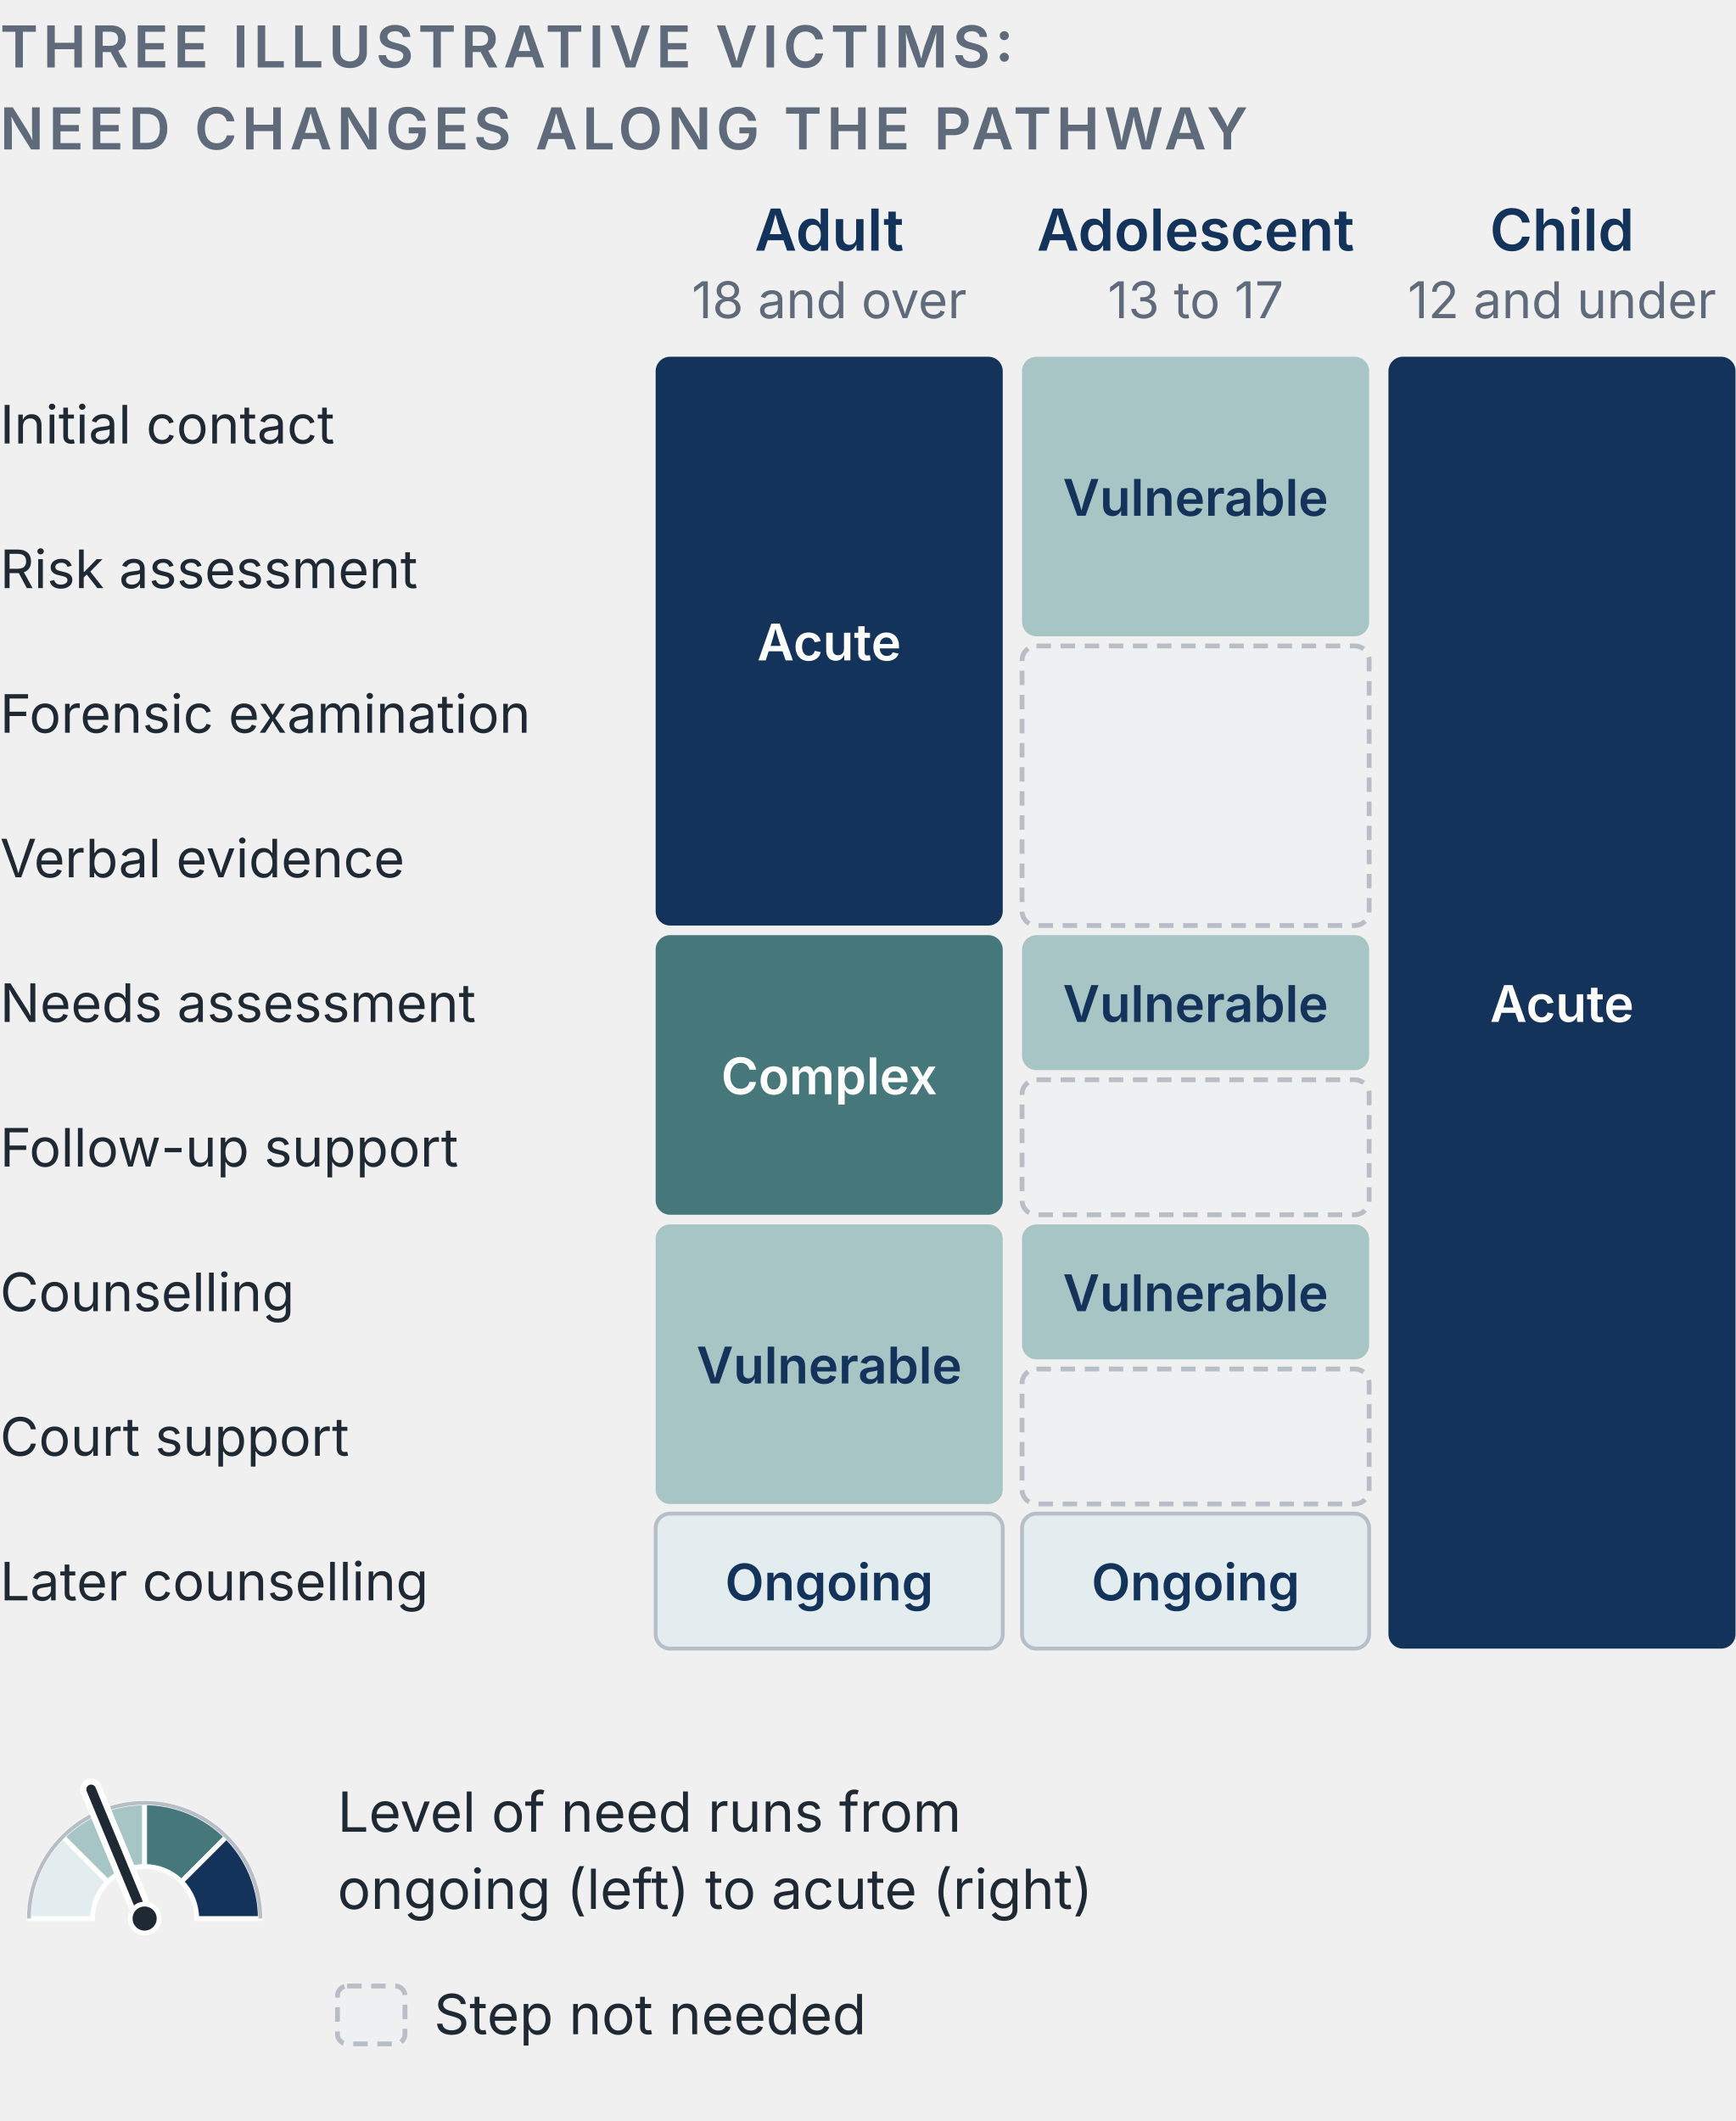
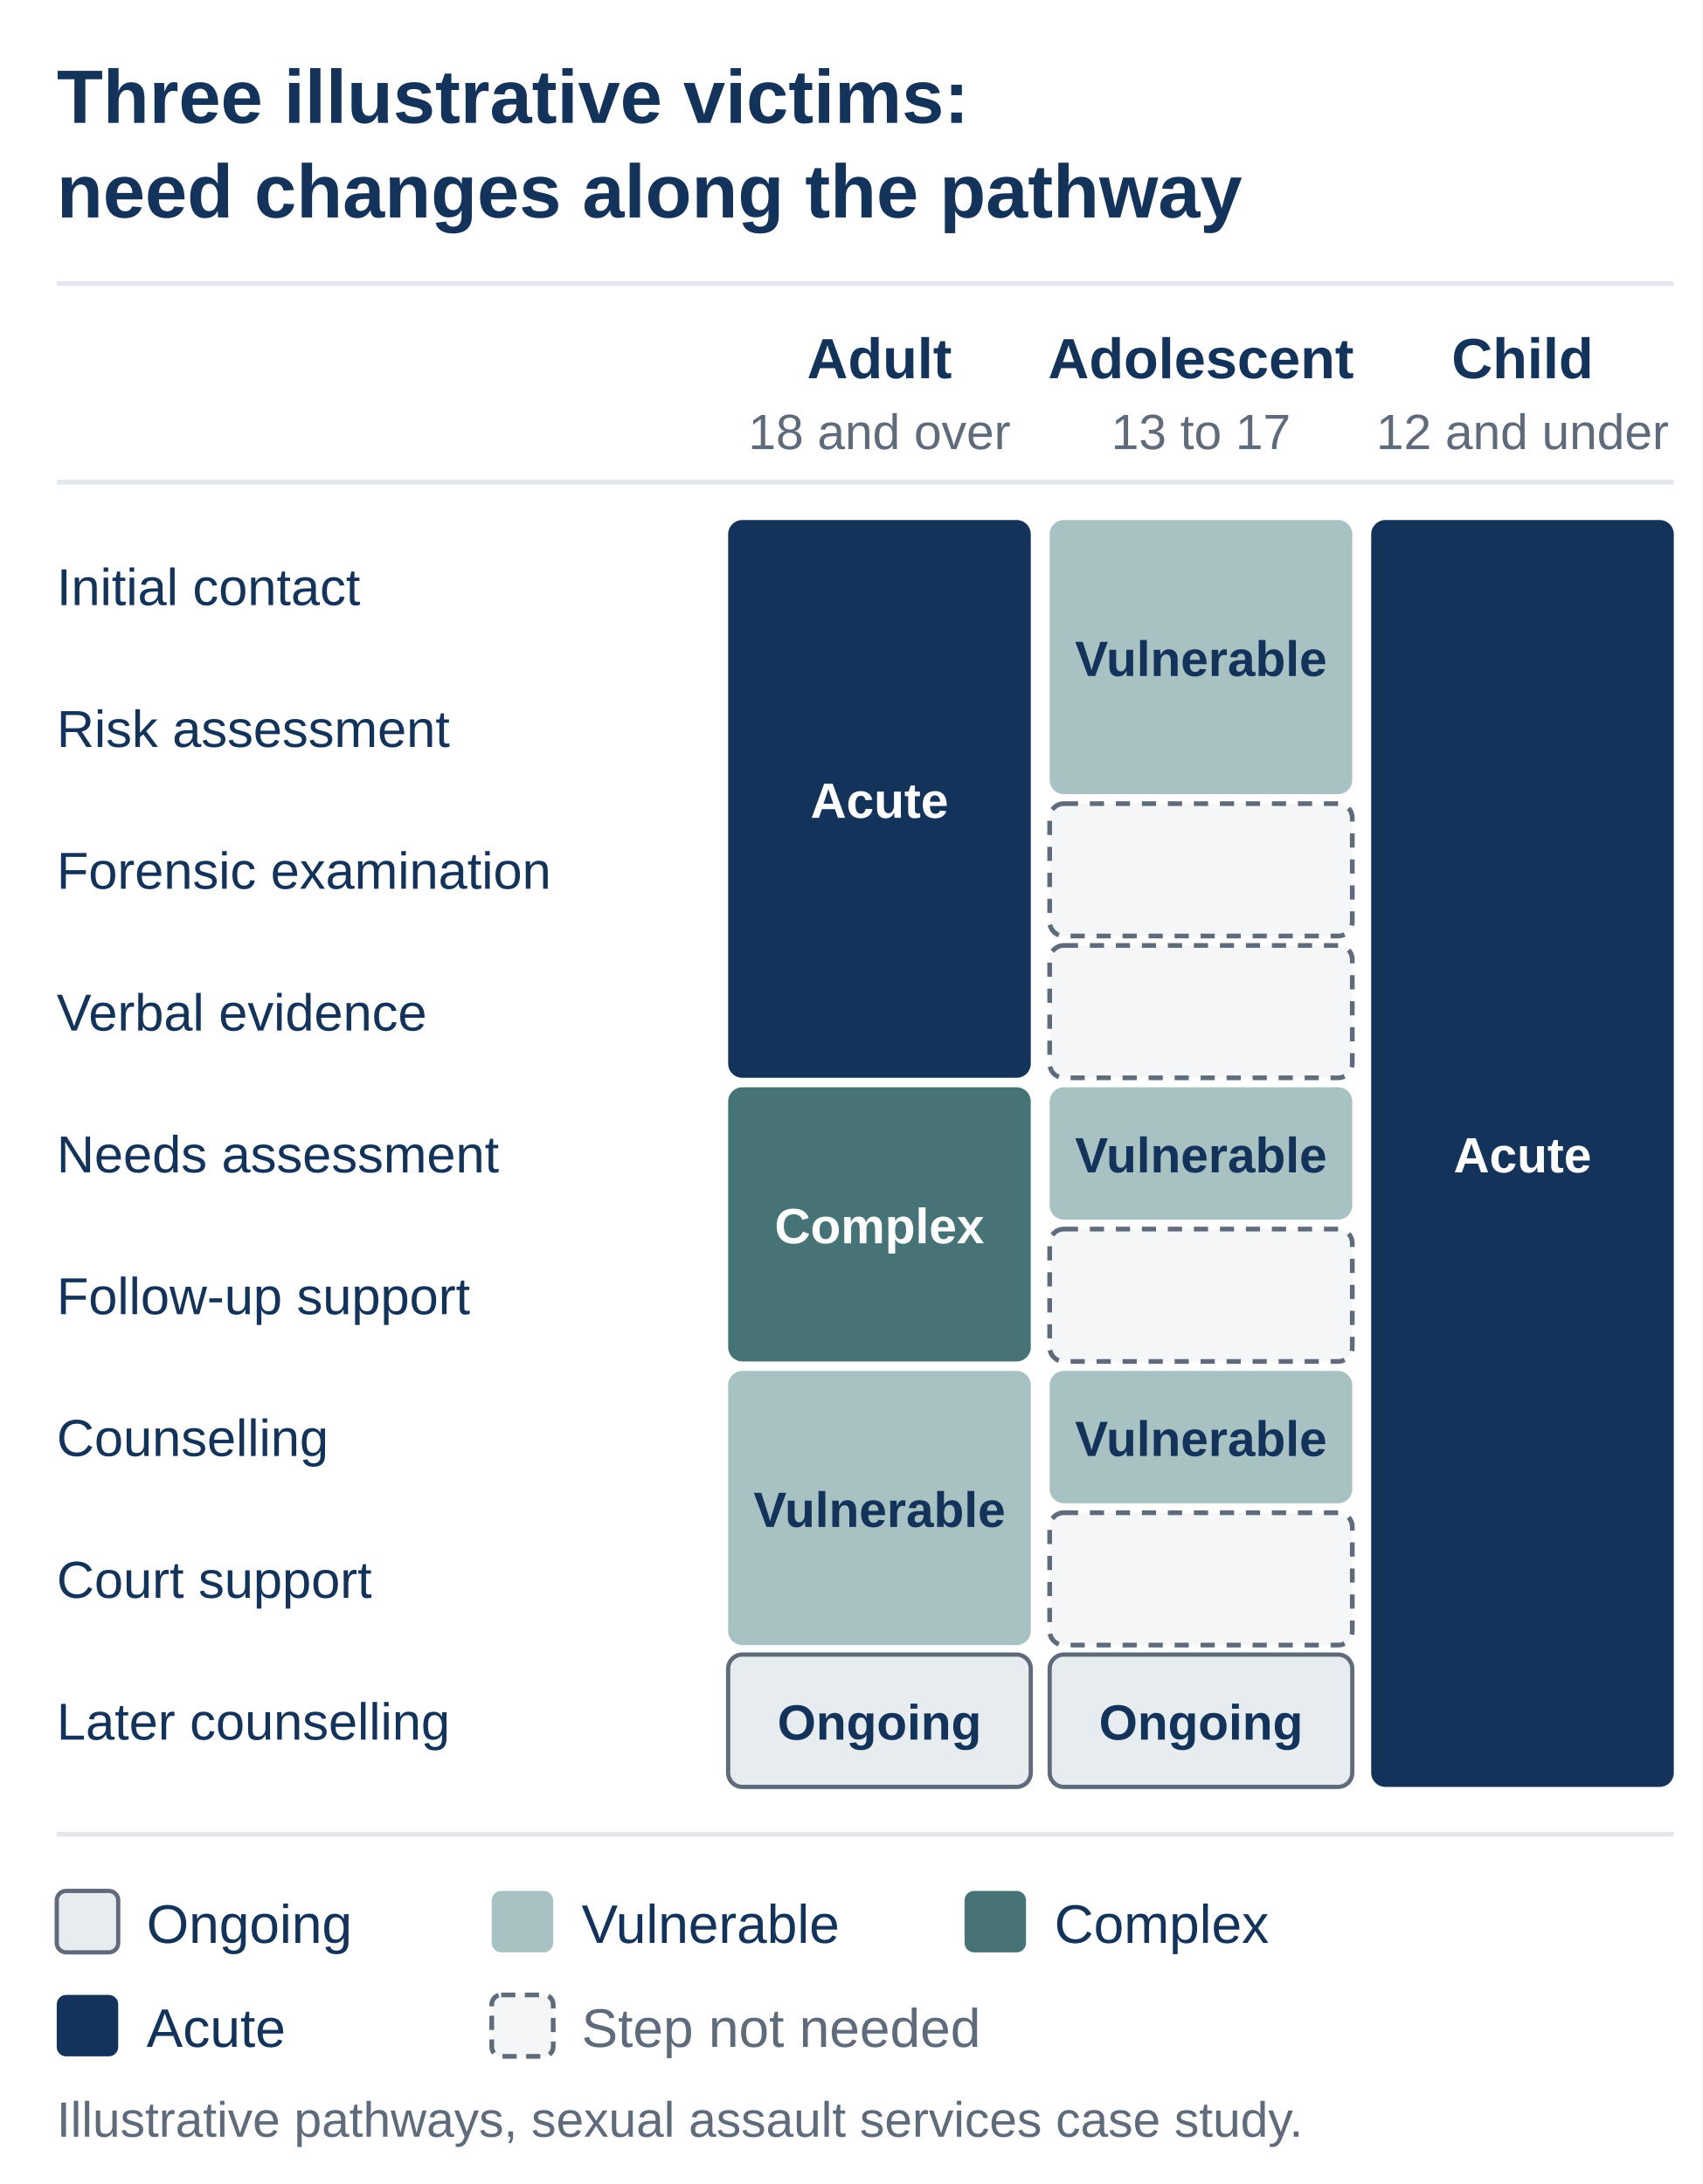
- <svg xmlns="http://www.w3.org/2000/svg" viewBox="0 0 360 440" font-family="Inter, -apple-system, Segoe UI, Roboto, sans-serif">
-   <defs>
-     <marker id="ar" markerWidth="8" markerHeight="8" refX="6" refY="4" orient="auto">
-       <path d="M0,0 L8,4 L0,8 z" fill="#5f6b7a" />
-     </marker>
-   </defs>
-   <text x="0" y="14" font-size="12" fill="#5f6b7a" font-weight="600" letter-spacing="1">THREE ILLUSTRATIVE VICTIMS:</text>
-   <text x="0" y="31" font-size="12" fill="#5f6b7a" font-weight="600" letter-spacing="1">NEED CHANGES ALONG THE PATHWAY</text>
-   <text x="172" y="52" font-size="12" fill="#14335a" font-weight="600" text-anchor="middle">Adult</text>
-   <text x="172" y="66" font-size="10.5" fill="#5f6b7a" text-anchor="middle">18 and over</text>
-   <text x="248" y="52" font-size="12" fill="#14335a" font-weight="600" text-anchor="middle">Adolescent</text>
-   <text x="248" y="66" font-size="10.5" fill="#5f6b7a" text-anchor="middle">13 to 17</text>
-   <text x="324" y="52" font-size="12" fill="#14335a" font-weight="600" text-anchor="middle">Child</text>
-   <text x="324" y="66" font-size="10.5" fill="#5f6b7a" text-anchor="middle">12 and under</text>
-   <text x="0" y="92" font-size="11" fill="#1f2933">Initial contact</text>
-   <text x="0" y="122" font-size="11" fill="#1f2933">Risk assessment</text>
-   <text x="0" y="152" font-size="11" fill="#1f2933">Forensic examination</text>
-   <text x="0" y="182" font-size="11" fill="#1f2933">Verbal evidence</text>
-   <text x="0" y="212" font-size="11" fill="#1f2933">Needs assessment</text>
-   <text x="0" y="242" font-size="11" fill="#1f2933">Follow-up support</text>
-   <text x="0" y="272" font-size="11" fill="#1f2933">Counselling</text>
-   <text x="0" y="302" font-size="11" fill="#1f2933">Court support</text>
-   <text x="0" y="332" font-size="11" fill="#1f2933">Later counselling</text>
-   <rect x="136" y="74" width="72" height="118" fill="#14335a" rx="3" />
-   <text x="172" y="137" font-size="10.5" fill="#ffffff" font-weight="600" text-anchor="middle">Acute</text>
-   <rect x="136" y="194" width="72" height="58" fill="#46777a" rx="3" />
-   <text x="172" y="227" font-size="10.5" fill="#ffffff" font-weight="600" text-anchor="middle">Complex</text>
-   <rect x="136" y="254" width="72" height="58" fill="#a8c5c6" rx="3" />
-   <text x="172" y="287" font-size="10.5" fill="#14335a" font-weight="600" text-anchor="middle">Vulnerable</text>
-   <rect x="136" y="314" width="72" height="28" fill="#e3ecee" rx="3" stroke="#b8bec6" stroke-width="0.8" />
-   <text x="172" y="332" font-size="10.5" fill="#14335a" font-weight="600" text-anchor="middle">Ongoing</text>
-   <rect x="212" y="74" width="72" height="58" fill="#a8c5c6" rx="3" />
-   <text x="248" y="107" font-size="10.5" fill="#14335a" font-weight="600" text-anchor="middle">Vulnerable</text>
-   <rect x="212" y="134" width="72" height="58" fill="#eef0f2" rx="3" stroke="#b8bec6" stroke-width="1" stroke-dasharray="3 2" />
-   <rect x="212" y="194" width="72" height="28" fill="#a8c5c6" rx="3" />
-   <text x="248" y="212" font-size="10.5" fill="#14335a" font-weight="600" text-anchor="middle">Vulnerable</text>
-   <rect x="212" y="224" width="72" height="28" fill="#eef0f2" rx="3" stroke="#b8bec6" stroke-width="1" stroke-dasharray="3 2" />
-   <rect x="212" y="254" width="72" height="28" fill="#a8c5c6" rx="3" />
-   <text x="248" y="272" font-size="10.5" fill="#14335a" font-weight="600" text-anchor="middle">Vulnerable</text>
-   <rect x="212" y="284" width="72" height="28" fill="#eef0f2" rx="3" stroke="#b8bec6" stroke-width="1" stroke-dasharray="3 2" />
-   <rect x="212" y="314" width="72" height="28" fill="#e3ecee" rx="3" stroke="#b8bec6" stroke-width="0.8" />
-   <text x="248" y="332" font-size="10.5" fill="#14335a" font-weight="600" text-anchor="middle">Ongoing</text>
-   <rect x="288" y="74" width="72" height="268" fill="#14335a" rx="3" />
-   <text x="324" y="212" font-size="10.5" fill="#ffffff" font-weight="600" text-anchor="middle">Acute</text>
-   <path d="M6.00,398.00 A24,24 0 0 1 13.03,381.03 L22.36,390.36 A10.8,10.8 0 0 0 19.20,398.00 Z" fill="#e3ecee" stroke="#ffffff" stroke-width="1" />
-   <path d="M13.03,381.03 A24,24 0 0 1 30.00,374.00 L30.00,387.20 A10.8,10.8 0 0 0 22.36,390.36 Z" fill="#a8c5c6" stroke="#ffffff" stroke-width="1" />
-   <path d="M30.00,374.00 A24,24 0 0 1 46.97,381.03 L37.64,390.36 A10.8,10.8 0 0 0 30.00,387.20 Z" fill="#46777a" stroke="#ffffff" stroke-width="1" />
-   <path d="M46.97,381.03 A24,24 0 0 1 54.00,398.00 L40.80,398.00 A10.8,10.8 0 0 0 37.64,390.36 Z" fill="#14335a" stroke="#ffffff" stroke-width="1" />
-   <path d="M6.00,398.00 A24,24 0 0 1 54.00,398.00" fill="none" stroke="#b8bec6" stroke-width="0.8" />
-   <line x1="30" y1="398" x2="18.90" y2="371.21" stroke="#ffffff" stroke-width="4.5" stroke-linecap="round" />
-   <line x1="30" y1="398" x2="18.90" y2="371.21" stroke="#1f2933" stroke-width="2" stroke-linecap="round" />
-   <circle cx="30" cy="398" r="3" fill="#1f2933" stroke="#ffffff" stroke-width="1" />
-   <text x="70" y="380" font-size="11.5" fill="#1f2933">Level of need runs from</text>
-   <text x="70" y="396" font-size="11.5" fill="#1f2933">ongoing (left) to acute (right)</text>
-   <rect x="70" y="412" width="14" height="12" fill="#eef0f2" rx="2" stroke="#b8bec6" stroke-width="1" stroke-dasharray="3 2" />
-   <text x="90" y="422" font-size="11.5" fill="#1f2933">Step not needed</text>
+ <svg xmlns="http://www.w3.org/2000/svg" viewBox="0 0 360 462" role="img" aria-label="Three illustrative victims and their level of need at each of nine steps: an adult moves from acute to complex, vulnerable and ongoing; an adolescent is vulnerable at some steps and does not need others; a child is acute throughout." font-family="Arial, Helvetica, sans-serif">
+   <rect width="360" height="462" fill="#FFFFFF" />
+   <text x="12" y="26" font-size="16" font-weight="700" fill="#14335A">Three illustrative victims:</text>
+   <text x="12" y="46" font-size="16" font-weight="700" fill="#14335A">need changes along the pathway</text>
+   <line x1="12" y1="60" x2="354" y2="60" stroke="#E3E6EA" stroke-width="1" />
+   <text x="186.0" y="80" font-size="12" font-weight="700" fill="#14335A" text-anchor="middle">Adult</text>
+   <text x="186.0" y="95" font-size="10.5" fill="#5F6B7A" text-anchor="middle">18 and over</text>
+   <text x="254.0" y="80" font-size="12" font-weight="700" fill="#14335A" text-anchor="middle">Adolescent</text>
+   <text x="254.0" y="95" font-size="10.5" fill="#5F6B7A" text-anchor="middle">13 to 17</text>
+   <text x="322.0" y="80" font-size="12" font-weight="700" fill="#14335A" text-anchor="middle">Child</text>
+   <text x="322.0" y="95" font-size="10.5" fill="#5F6B7A" text-anchor="middle">12 and under</text>
+   <line x1="12" y1="102" x2="354" y2="102" stroke="#E3E6EA" stroke-width="1" />
+   <text x="12" y="128" font-size="11" fill="#14335A">Initial contact</text>
+   <text x="12" y="158" font-size="11" fill="#14335A">Risk assessment</text>
+   <text x="12" y="188" font-size="11" fill="#14335A">Forensic examination</text>
+   <text x="12" y="218" font-size="11" fill="#14335A">Verbal evidence</text>
+   <text x="12" y="248" font-size="11" fill="#14335A">Needs assessment</text>
+   <text x="12" y="278" font-size="11" fill="#14335A">Follow-up support</text>
+   <text x="12" y="308" font-size="11" fill="#14335A">Counselling</text>
+   <text x="12" y="338" font-size="11" fill="#14335A">Court support</text>
+   <text x="12" y="368" font-size="11" fill="#14335A">Later counselling</text>
+   <rect x="154" y="110" width="64" height="118" rx="3" fill="#14335A" />
+   <text x="186.0" y="173.0" font-size="10.5" font-weight="700" fill="#FFFFFF" text-anchor="middle">Acute</text>
+   <rect x="154" y="230" width="64" height="58" rx="3" fill="#467376" />
+   <text x="186.0" y="263.0" font-size="10.5" font-weight="700" fill="#FFFFFF" text-anchor="middle">Complex</text>
+   <rect x="154" y="290" width="64" height="58" rx="3" fill="#A8C2C4" />
+   <text x="186.0" y="323.0" font-size="10.5" font-weight="700" fill="#14335A" text-anchor="middle">Vulnerable</text>
+   <rect x="154" y="350" width="64" height="28" rx="3" fill="#E6ECEF" stroke="#5F6B7A" stroke-width="0.9" />
+   <text x="186.0" y="368.0" font-size="10.5" font-weight="700" fill="#14335A" text-anchor="middle">Ongoing</text>
+   <rect x="222" y="110" width="64" height="58" rx="3" fill="#A8C2C4" />
+   <text x="254.0" y="143.0" font-size="10.5" font-weight="700" fill="#14335A" text-anchor="middle">Vulnerable</text>
+   <rect x="222" y="170" width="64" height="28" rx="3" fill="#F4F6F8" stroke="#5F6B7A" stroke-width="1" stroke-dasharray="3 2.5" />
+   <rect x="222" y="200" width="64" height="28" rx="3" fill="#F4F6F8" stroke="#5F6B7A" stroke-width="1" stroke-dasharray="3 2.5" />
+   <rect x="222" y="230" width="64" height="28" rx="3" fill="#A8C2C4" />
+   <text x="254.0" y="248.0" font-size="10.5" font-weight="700" fill="#14335A" text-anchor="middle">Vulnerable</text>
+   <rect x="222" y="260" width="64" height="28" rx="3" fill="#F4F6F8" stroke="#5F6B7A" stroke-width="1" stroke-dasharray="3 2.5" />
+   <rect x="222" y="290" width="64" height="28" rx="3" fill="#A8C2C4" />
+   <text x="254.0" y="308.0" font-size="10.5" font-weight="700" fill="#14335A" text-anchor="middle">Vulnerable</text>
+   <rect x="222" y="320" width="64" height="28" rx="3" fill="#F4F6F8" stroke="#5F6B7A" stroke-width="1" stroke-dasharray="3 2.5" />
+   <rect x="222" y="350" width="64" height="28" rx="3" fill="#E6ECEF" stroke="#5F6B7A" stroke-width="0.9" />
+   <text x="254.0" y="368.0" font-size="10.5" font-weight="700" fill="#14335A" text-anchor="middle">Ongoing</text>
+   <rect x="290" y="110" width="64" height="268" rx="3" fill="#14335A" />
+   <text x="322.0" y="248.0" font-size="10.5" font-weight="700" fill="#FFFFFF" text-anchor="middle">Acute</text>
+   <line x1="12" y1="388" x2="354" y2="388" stroke="#E3E6EA" stroke-width="1" />
+   <rect x="12" y="400" width="13" height="13" rx="2" fill="#E6ECEF" stroke="#5F6B7A" stroke-width="0.9" />
+   <text x="31" y="411" font-size="11.5" fill="#14335A">Ongoing</text>
+   <rect x="104" y="400" width="13" height="13" rx="2" fill="#A8C2C4" />
+   <text x="123" y="411" font-size="11.5" fill="#14335A">Vulnerable</text>
+   <rect x="204" y="400" width="13" height="13" rx="2" fill="#467376" />
+   <text x="223" y="411" font-size="11.5" fill="#14335A">Complex</text>
+   <rect x="12" y="422" width="13" height="13" rx="2" fill="#14335A" />
+   <text x="31" y="433" font-size="11.5" fill="#14335A">Acute</text>
+   <rect x="104" y="422" width="13" height="13" rx="2" fill="#F4F6F8" stroke="#5F6B7A" stroke-width="1" stroke-dasharray="3 2" />
+   <text x="123" y="433" font-size="11.5" fill="#5F6B7A">Step not needed</text>
+   <text x="12" y="452" font-size="10.5" fill="#5F6B7A">Illustrative pathways, sexual assault services case study.</text>
</svg>
